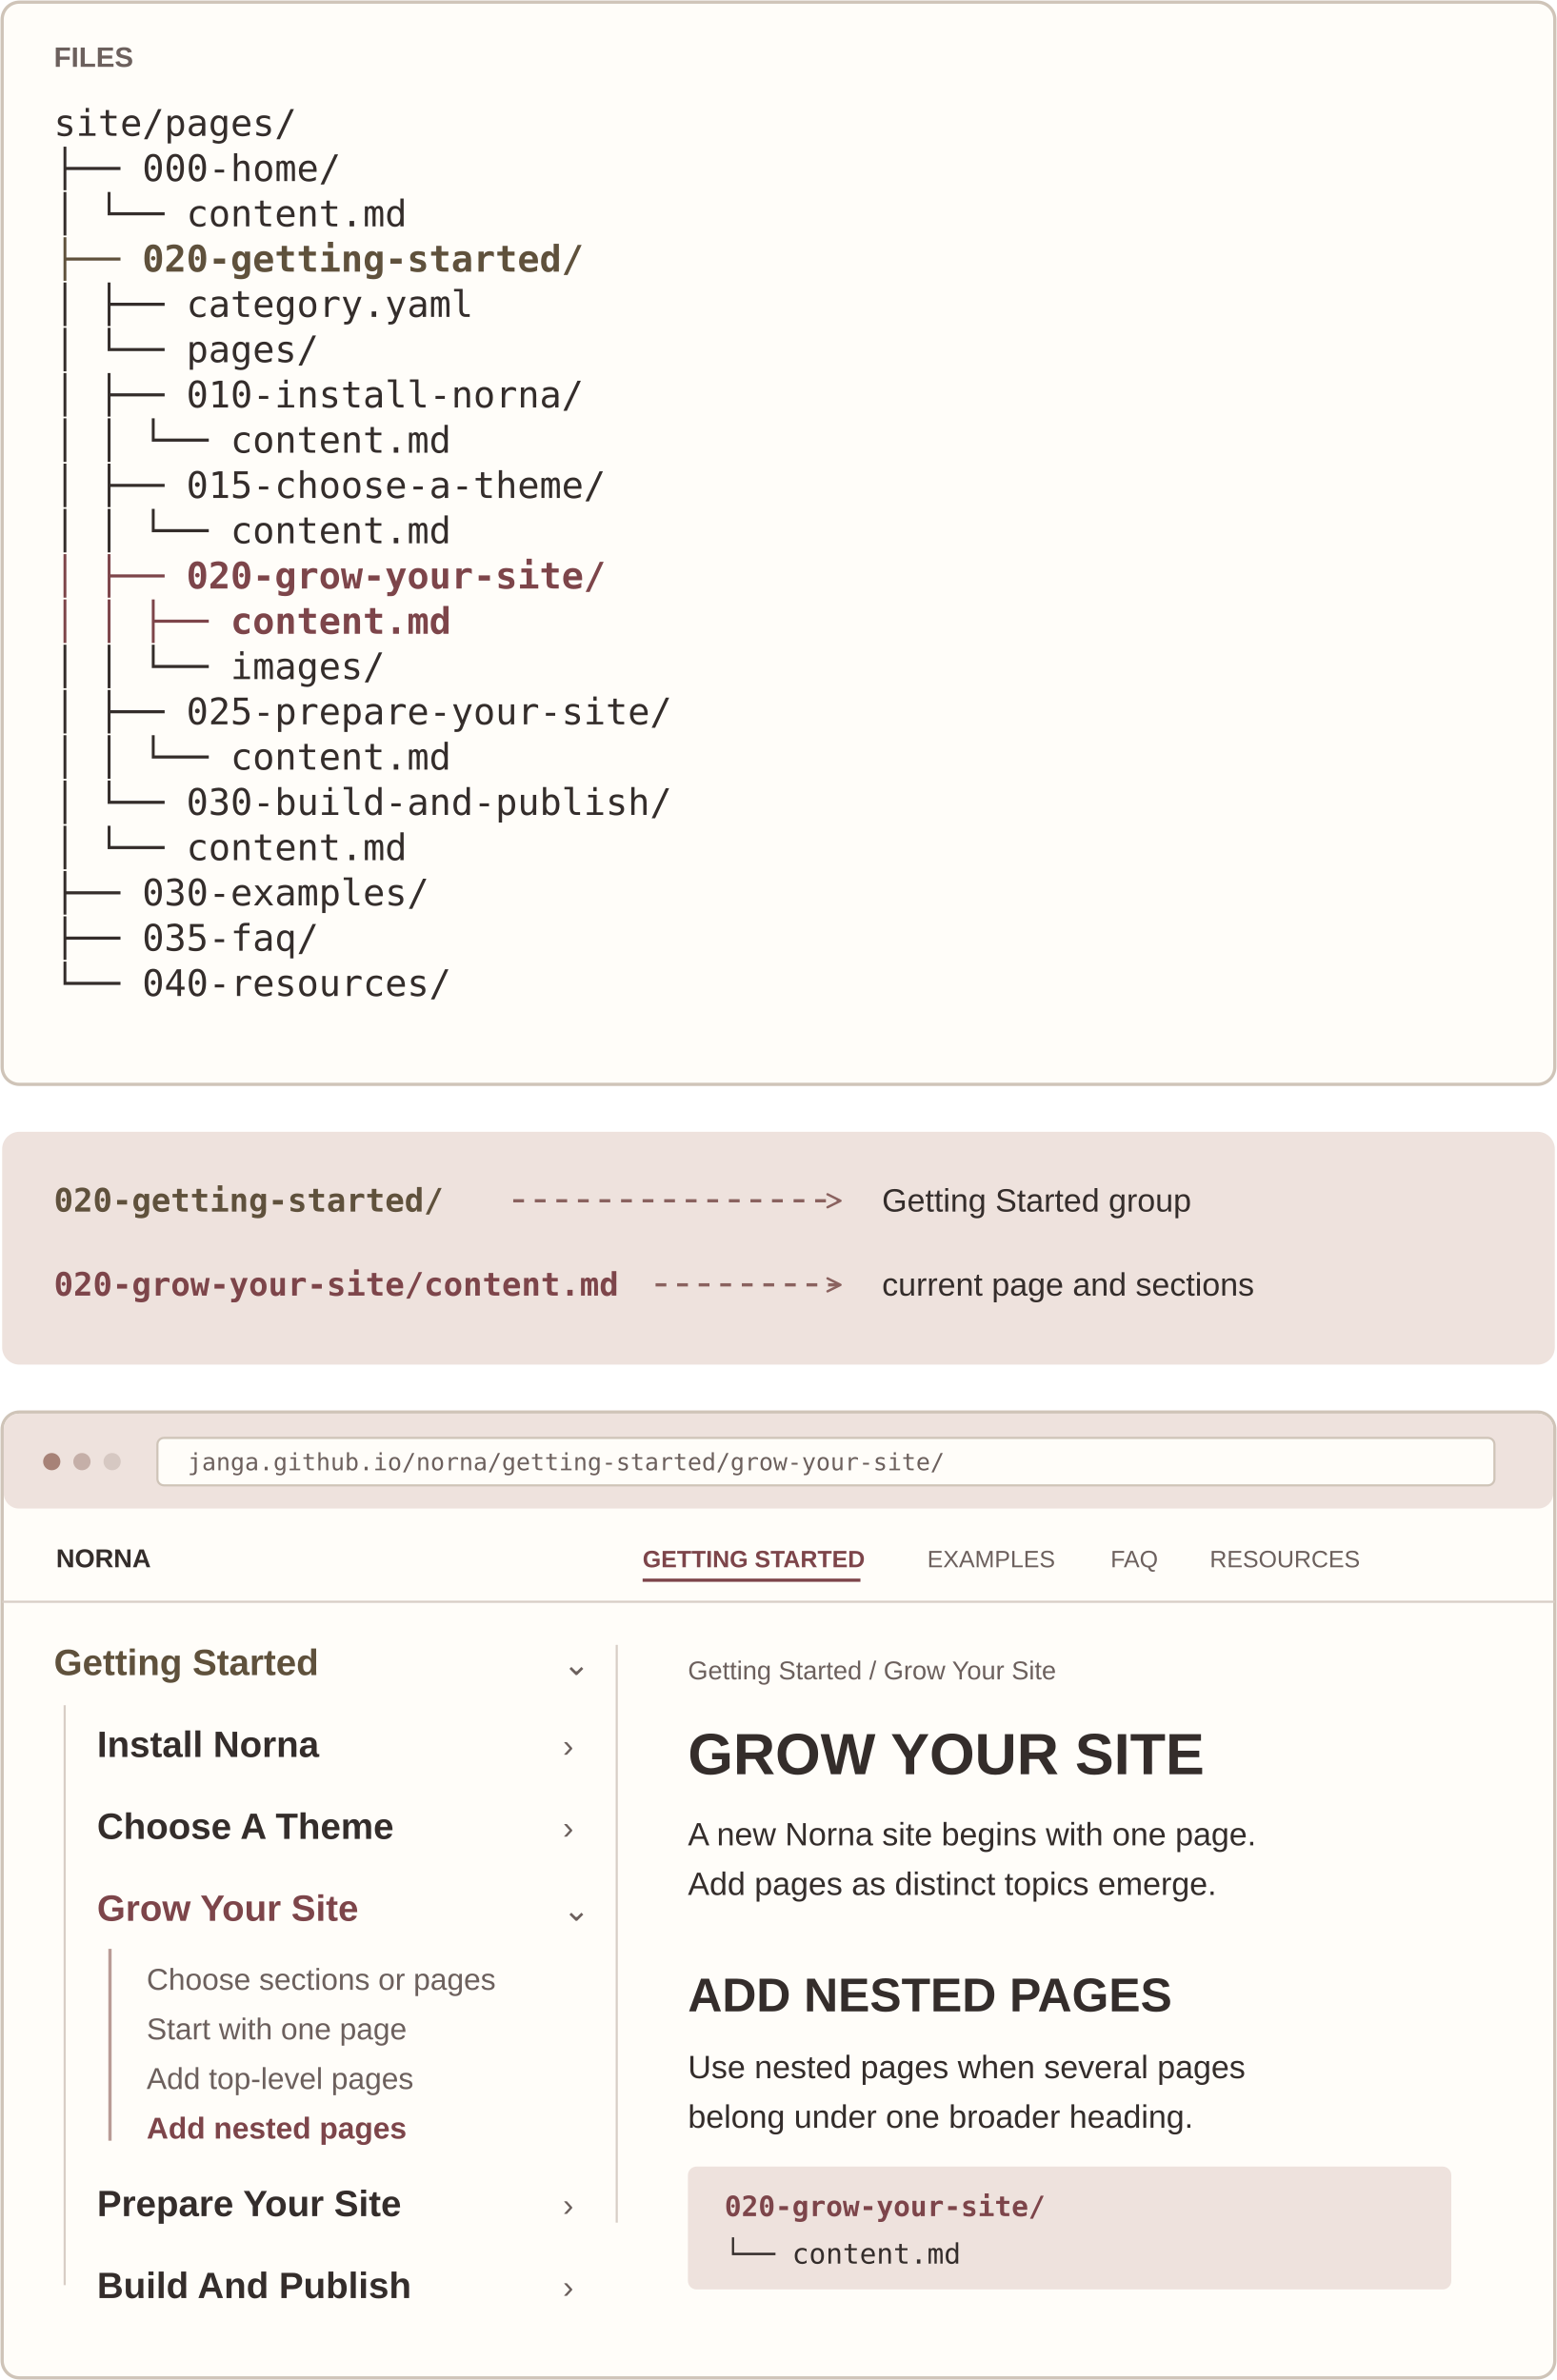
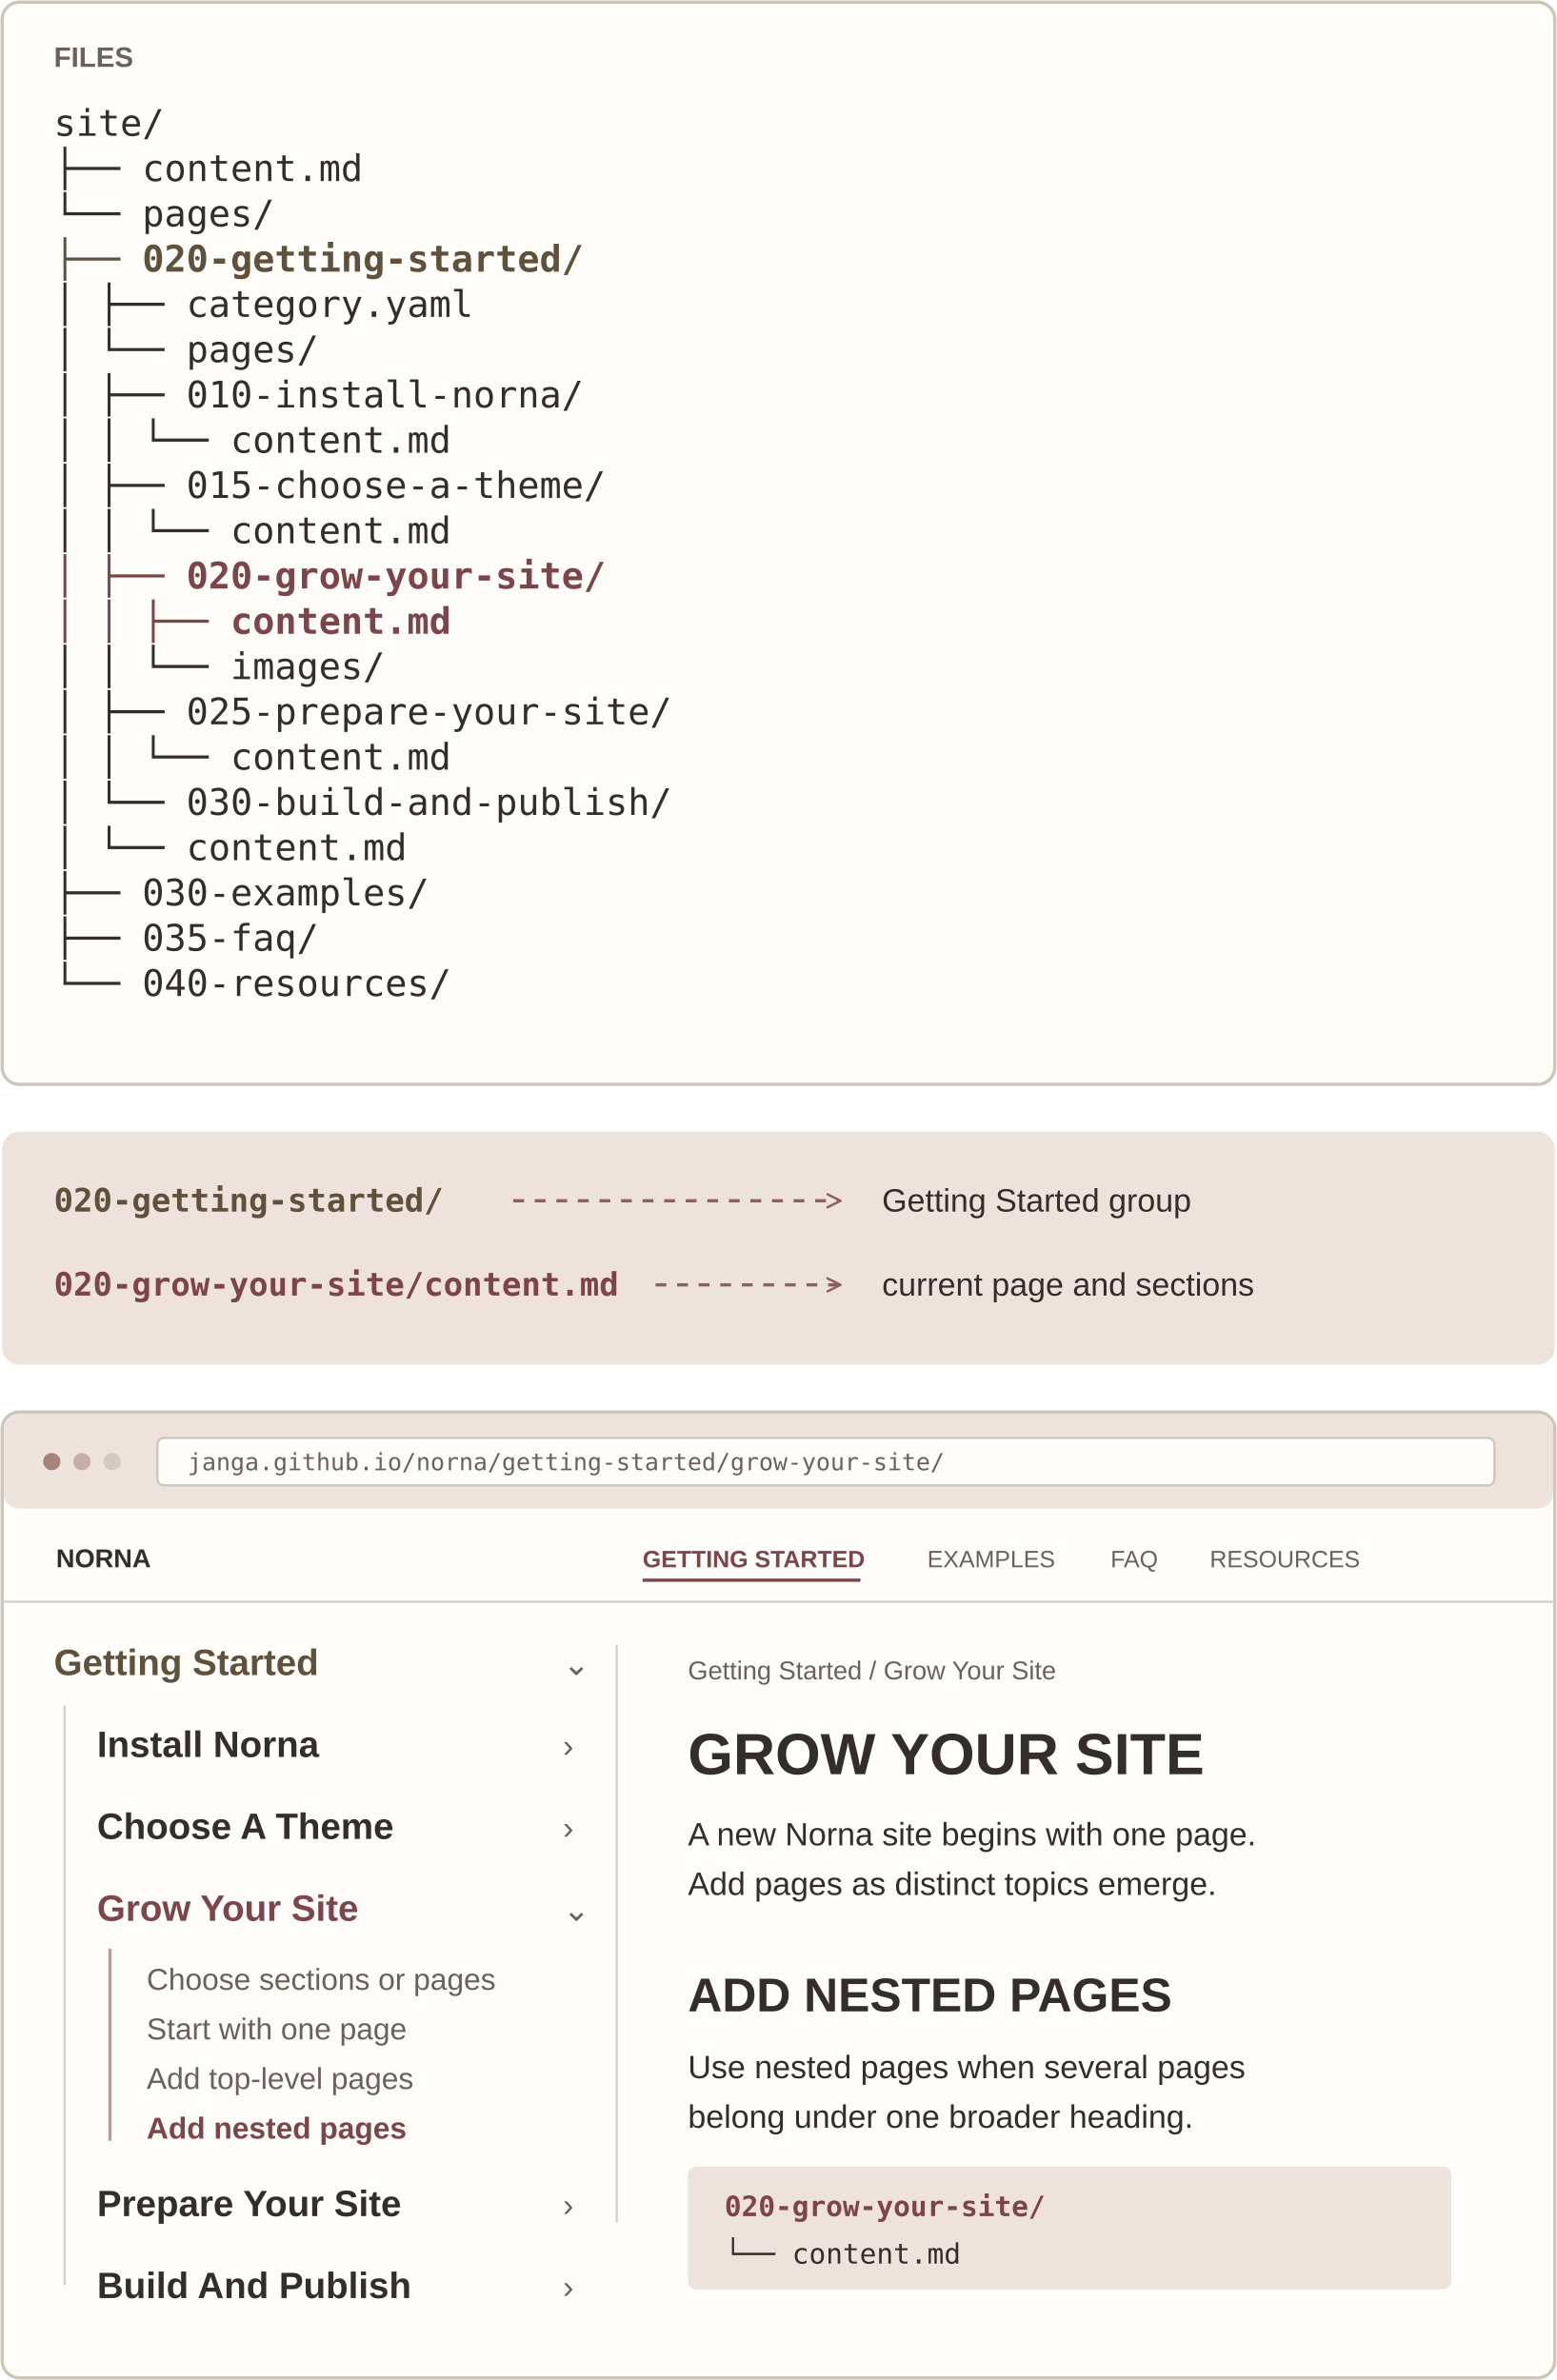
<svg xmlns="http://www.w3.org/2000/svg" viewBox="19 23 722 1104" role="img" aria-labelledby="title desc">
  <defs>
    <marker id="arrow" viewBox="0 0 10 10" refX="8" refY="5" markerWidth="5" markerHeight="5" orient="auto">
      <path d="M1 1 L9 5 L1 9" fill="none" stroke="#8a625f" stroke-width="1.5" stroke-linecap="round" stroke-linejoin="round" />
    </marker>
    <style>
      .sans { font-family: Arial, Helvetica, sans-serif; }
      .mono { font-family: Menlo, Consolas, monospace; }
      .panel { fill: #fffdf9; stroke: #cfc4b8; stroke-width: 1.5; }
      .soft { fill: #eee2dd; }
      .ink { fill: #342d2b; }
      .secondary { fill: #6c605d; }
      .accent { fill: #7d454a; }
      .category { fill: #5f513c; font-weight: 700; }
      .current { fill: #7d454a; font-weight: 700; }
      .tree { font-size: 17px; }
      .label { font-size: 13px; font-weight: 700; }
      .nav { font-size: 17px; font-weight: 650; }
      .section-link { font-size: 14px; }
      .mapping { font-size: 15px; }
      .connector { fill: none; stroke: #8a625f; stroke-width: 1.5; stroke-dasharray: 5 5; }
    </style>
  </defs>
  <g class="sans">
    <rect class="panel" x="20" y="24" width="720" height="502" rx="8" />
    <text class="label secondary" x="44" y="54">FILES</text>
    <g class="mono tree ink">
-       <text x="44" y="86">site/pages/</text>
-       <text x="44" y="107">├── 000-home/</text>
-       <text x="44" y="128">│   └── content.md</text>
-       <text class="category" x="44" y="149">├── 020-getting-started/</text>
-       <text x="44" y="170">│   ├── category.yaml</text>
-       <text x="44" y="191">│   └── pages/</text>
-       <text x="44" y="212">│       ├── 010-install-norna/</text>
-       <text x="44" y="233">│       │   └── content.md</text>
-       <text x="44" y="254">│       ├── 015-choose-a-theme/</text>
-       <text x="44" y="275">│       │   └── content.md</text>
-       <text class="current" x="44" y="296">│       ├── 020-grow-your-site/</text>
-       <text class="current" x="44" y="317">│       │   ├── content.md</text>
-       <text x="44" y="338">│       │   └── images/</text>
-       <text x="44" y="359">│       ├── 025-prepare-your-site/</text>
-       <text x="44" y="380">│       │   └── content.md</text>
-       <text x="44" y="401">│       └── 030-build-and-publish/</text>
-       <text x="44" y="422">│           └── content.md</text>
-       <text x="44" y="443">├── 030-examples/</text>
-       <text x="44" y="464">├── 035-faq/</text>
-       <text x="44" y="485">└── 040-resources/</text>
+       <text x="44" y="86">site/</text>
+       <text x="44" y="107">├── content.md</text>
+       <text x="44" y="128">└── pages/</text>
+       <text class="category" x="44" y="149">    ├── 020-getting-started/</text>
+       <text x="44" y="170">    │   ├── category.yaml</text>
+       <text x="44" y="191">    │   └── pages/</text>
+       <text x="44" y="212">    │       ├── 010-install-norna/</text>
+       <text x="44" y="233">    │       │   └── content.md</text>
+       <text x="44" y="254">    │       ├── 015-choose-a-theme/</text>
+       <text x="44" y="275">    │       │   └── content.md</text>
+       <text class="current" x="44" y="296">    │       ├── 020-grow-your-site/</text>
+       <text class="current" x="44" y="317">    │       │   ├── content.md</text>
+       <text x="44" y="338">    │       │   └── images/</text>
+       <text x="44" y="359">    │       ├── 025-prepare-your-site/</text>
+       <text x="44" y="380">    │       │   └── content.md</text>
+       <text x="44" y="401">    │       └── 030-build-and-publish/</text>
+       <text x="44" y="422">    │           └── content.md</text>
+       <text x="44" y="443">    ├── 030-examples/</text>
+       <text x="44" y="464">    ├── 035-faq/</text>
+       <text x="44" y="485">    └── 040-resources/</text>
    </g>
    <g transform="translate(0 42)">
      <rect class="soft" x="20" y="506" width="720" height="108" rx="8" />
      <text class="mono mapping category" x="44" y="543">020-getting-started/</text>
      <path class="connector" d="M257 538 H408" marker-end="url(#arrow)" />
      <text class="mapping ink" x="428" y="543">Getting Started group</text>
      <text class="mono mapping current" x="44" y="582">020-grow-your-site/content.md</text>
      <path class="connector" d="M323 577 H408" marker-end="url(#arrow)" />
      <text class="mapping ink" x="428" y="582">current page and sections</text>
      <rect class="panel" x="20" y="636" width="720" height="448" rx="8" />
      <rect class="soft" x="20.75" y="636.75" width="718.5" height="44" rx="7" />
      <circle cx="43" cy="659" r="4" fill="#a78277" />
      <circle cx="57" cy="659" r="4" fill="#c5afa8" />
      <circle cx="71" cy="659" r="4" fill="#d6c8c2" />
      <rect x="92" y="648" width="620" height="22" rx="3" fill="#fffdf9" stroke="#cfc4b8" />
      <text class="mono secondary" x="106" y="663" font-size="11">janga.github.io/norna/getting-started/grow-your-site/</text>
      <line x1="20" y1="724" x2="740" y2="724" stroke="#d8cec6" />
      <text class="ink" x="45" y="708" font-size="12" font-weight="700">NORNA</text>
      <text class="accent" x="317" y="708" font-size="11" font-weight="700">GETTING STARTED</text>
      <line x1="317" y1="714" x2="418" y2="714" stroke="#7d454a" stroke-width="1.5" />
      <text class="secondary" x="449" y="708" font-size="11">EXAMPLES</text>
      <text class="secondary" x="534" y="708" font-size="11">FAQ</text>
      <text class="secondary" x="580" y="708" font-size="11">RESOURCES</text>
      <line x1="305" y1="744" x2="305" y2="1012" stroke="#d8cec6" />
      <g transform="translate(44 758)">
        <text class="nav category" x="0" y="0">Getting Started</text>
        <text class="secondary" x="236" y="0" font-size="15">⌄</text>
        <line x1="5" y1="14" x2="5" y2="283" stroke="#d8cec6" />
        <text class="nav ink" x="20" y="38">Install Norna</text>
        <text class="secondary" x="236" y="38" font-size="15">›</text>
        <text class="nav ink" x="20" y="76">Choose A Theme</text>
        <text class="secondary" x="236" y="76" font-size="15">›</text>
        <text class="nav current" x="20" y="114">Grow Your Site</text>
        <text class="secondary" x="236" y="114" font-size="15">⌄</text>
        <line x1="26" y1="127" x2="26" y2="216" stroke="#b99b96" stroke-width="1.5" />
        <text class="section-link secondary" x="43" y="146">Choose sections or pages</text>
        <text class="section-link secondary" x="43" y="169">Start with one page</text>
        <text class="section-link secondary" x="43" y="192">Add top-level pages</text>
        <text class="section-link current" x="43" y="215">Add nested pages</text>
        <text class="nav ink" x="20" y="251">Prepare Your Site</text>
        <text class="secondary" x="236" y="251" font-size="15">›</text>
        <text class="nav ink" x="20" y="289">Build And Publish</text>
        <text class="secondary" x="236" y="289" font-size="15">›</text>
      </g>
      <g transform="translate(338 760)">
        <text class="secondary" x="0" y="0" font-size="12">Getting Started / Grow Your Site</text>
        <text class="ink" x="0" y="44" font-size="27" font-weight="700">GROW YOUR SITE</text>
        <text class="ink" x="0" y="77" font-size="15">A new Norna site begins with one page.</text>
        <text class="ink" x="0" y="100" font-size="15">Add pages as distinct topics emerge.</text>
        <text class="ink" x="0" y="154" font-size="22" font-weight="700">ADD NESTED PAGES</text>
        <text class="ink" x="0" y="185" font-size="15">Use nested pages when several pages</text>
        <text class="ink" x="0" y="208" font-size="15">belong under one broader heading.</text>
        <rect x="0" y="226" width="354" height="57" rx="4" fill="#eee2dd" />
        <text class="mono current" x="17" y="249" font-size="13">020-grow-your-site/</text>
        <text class="mono ink" x="17" y="271" font-size="13">└── content.md</text>
      </g>
    </g>
  </g>
</svg>
